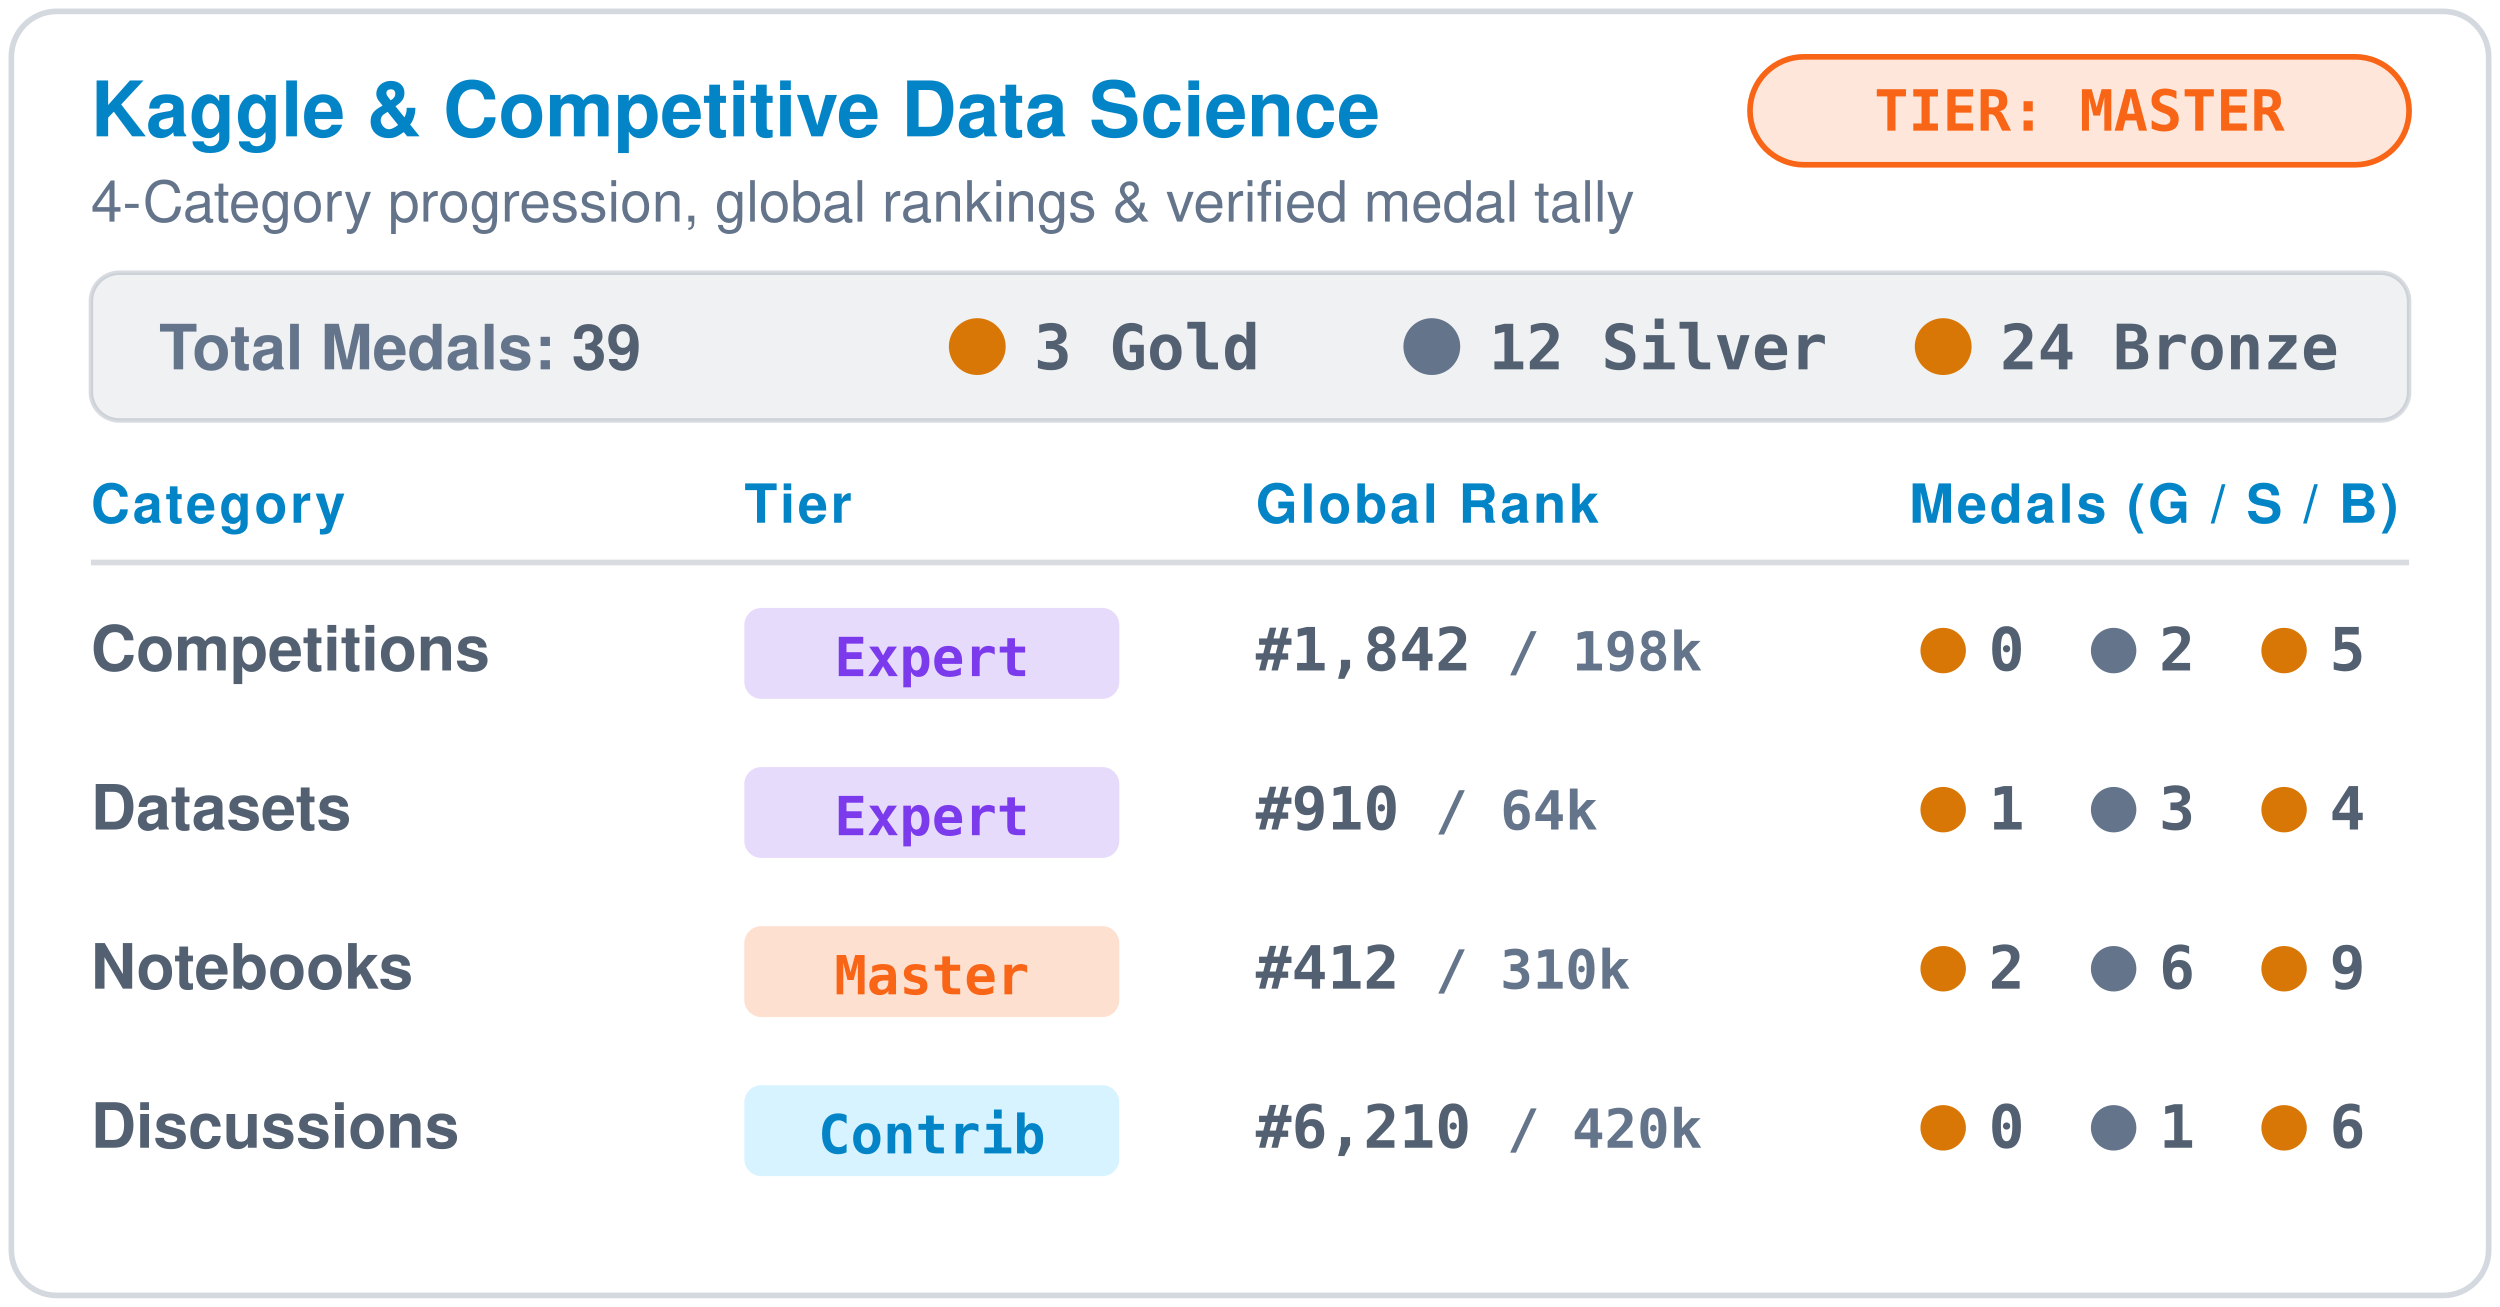
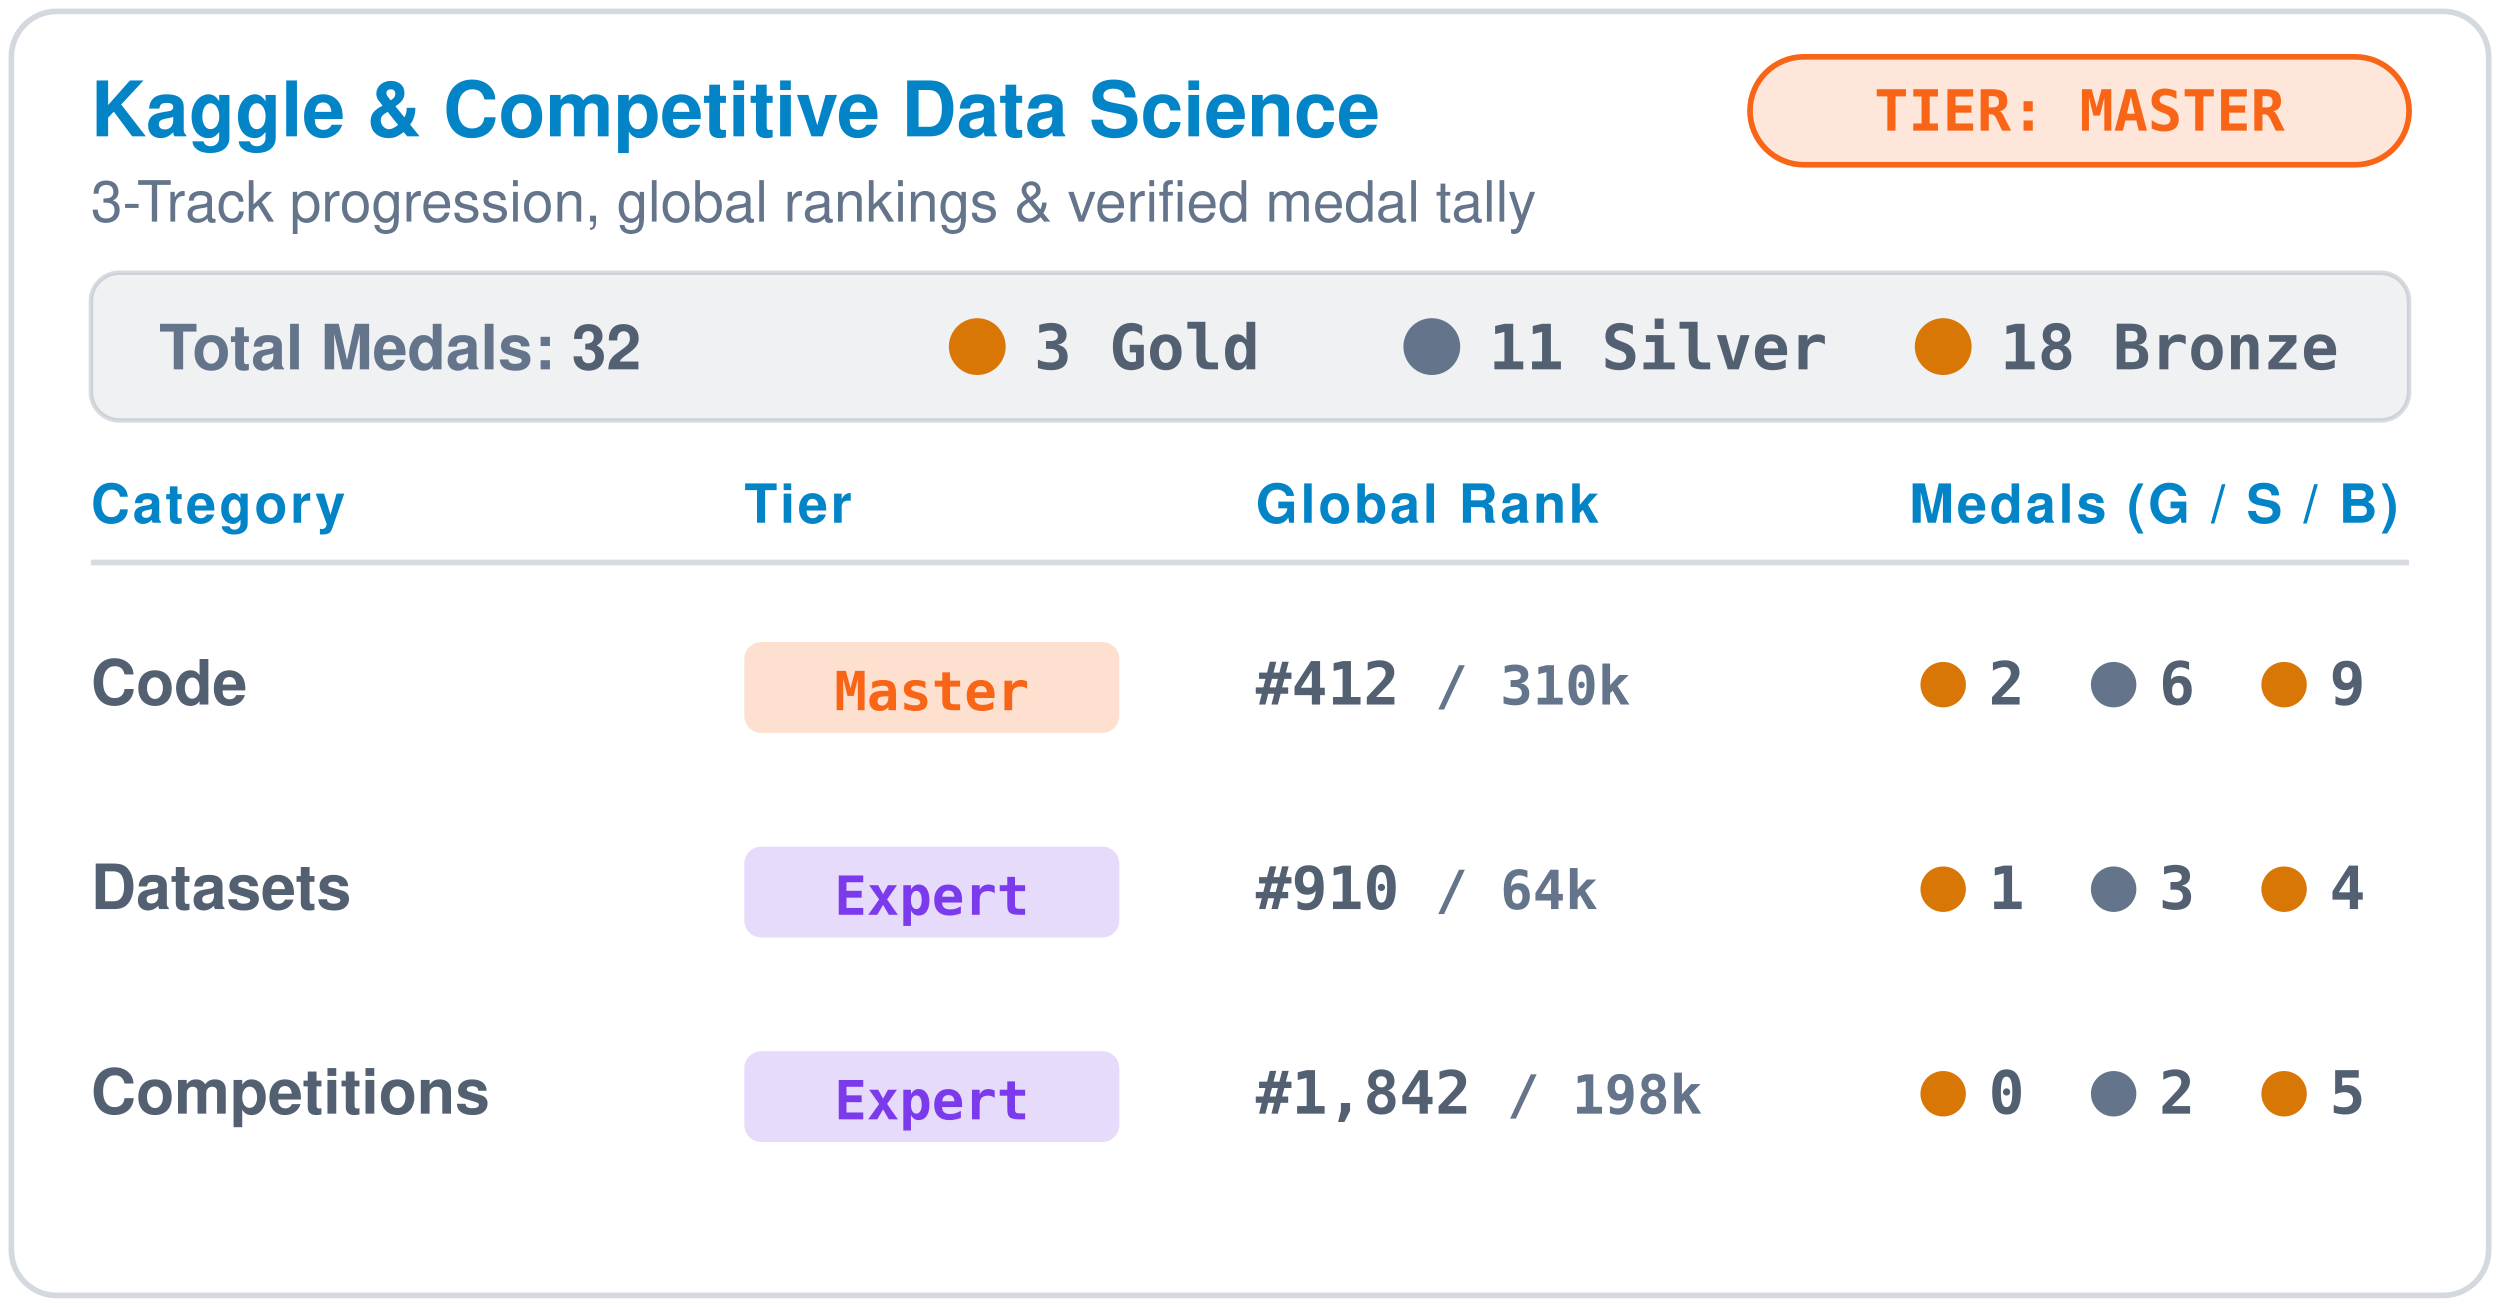
<svg xmlns="http://www.w3.org/2000/svg" viewBox="0 0 440 230" width="440" height="230">
  <style>
    .font { font-family: -apple-system, BlinkMacSystemFont, "Segoe UI", Helvetica, Arial, sans-serif; }
    .mono { font-family: ui-monospace, SFMono-Regular, "SF Mono", Menlo, Consolas, monospace; font-variant-numeric: tabular-nums; }
    .title { font-size: 13.5px; font-weight: 700; fill: #0284c7; }
    .subtitle { font-size: 10px; font-weight: 500; fill: #64748b; }
    .th { font-size: 9.5px; font-weight: 700; fill: #0284c7; text-transform: uppercase; letter-spacing: 0.5px; }
    .cat { font-size: 11px; font-weight: 600; fill: #526071; }
    .rank { font-size: 10.5px; font-weight: 600; fill: #526071; }
    .total { font-size: 9.5px; fill: #64748b; }
    .medal-num { font-size: 11px; font-weight: 700; fill: #526071; }
    
    
  </style>
  <rect x="2" y="2" width="436" height="226" rx="8" fill="none" stroke="#64748b" stroke-opacity="0.28" stroke-width="1" />
  <text x="16" y="24" class="font title">Kaggle &amp; Competitive Data Science</text>
  <rect x="308" y="10" width="116" height="19" rx="9.5" fill="#f96517" fill-opacity="0.16" stroke="#f96517" stroke-width="1" />
  <text x="366" y="23" text-anchor="middle" class="mono" font-size="10" font-weight="700" fill="#f96517">TIER: MASTER</text>
-   <text x="16" y="39" class="font subtitle">4-Category progression, global rankings &amp; verified medal tally</text>
+   <text x="16" y="39" class="font subtitle">3-Track progression, global rankings &amp; verified medal tally</text>
  <g transform="translate(16, 48)">
    <rect x="0" y="0" width="408" height="26" rx="5" fill="#64748b" fill-opacity="0.10" stroke="#64748b" stroke-opacity="0.25" stroke-width="0.8" />
-     <text x="12" y="17" class="font" font-size="11" font-weight="600" fill="#64748b">Total Medals: <tspan class="medal-num">39</tspan>
+     <text x="12" y="17" class="font" font-size="11" font-weight="600" fill="#64748b">Total Medals: <tspan class="medal-num">32</tspan>
    </text>
    <circle cx="156" cy="13" r="5" fill="#d97706" />
    <text x="166" y="17" class="mono medal-num">3 Gold</text>
    <circle cx="236" cy="13" r="5" fill="#64748b" />
-     <text x="246" y="17" class="mono medal-num">12 Silver</text>
+     <text x="246" y="17" class="mono medal-num">11 Silver</text>
    <circle cx="326" cy="13" r="5" fill="#d97706" />
-     <text x="336" y="17" class="mono medal-num">24 Bronze</text>
+     <text x="336" y="17" class="mono medal-num">18 Bronze</text>
  </g>
  <g transform="translate(16, 92)">
    <text x="0" y="0" class="font th">Category</text>
    <text x="115" y="0" class="font th">Tier</text>
    <text x="205" y="0" class="font th">Global Rank</text>
    <text x="320" y="0" class="font th">Medals (G / S / B)</text>
    <line x1="0" y1="7" x2="408" y2="7" stroke="#64748b" stroke-opacity="0.25" stroke-width="1" />
  </g>
-   <g transform="translate(16, 118)">
+   <g transform="translate(16, 124)">
+     <text x="0" y="0" class="font cat">Code</text>
+     <rect x="115" y="-11" width="66" height="16" rx="3" fill="#f96517" fill-opacity="0.20" />
+     <text x="148" y="1" text-anchor="middle" class="mono" font-size="9.5" font-weight="700" fill="#f96517">Master</text>
+     <text x="205" y="0" class="mono rank">#412 <tspan class="total">/ 310k</tspan>
+     </text>
+     <circle cx="326" cy="-3.5" r="4" fill="#d97706" />
+     <text x="334" y="0" class="mono rank">2</text>
+     <circle cx="356" cy="-3.5" r="4" fill="#64748b" />
+     <text x="364" y="0" class="mono rank">6</text>
+     <circle cx="386" cy="-3.5" r="4" fill="#d97706" />
+     <text x="394" y="0" class="mono rank">9</text>
+   </g>
+   <g transform="translate(16, 160)">
+     <text x="0" y="0" class="font cat">Datasets</text>
+     <rect x="115" y="-11" width="66" height="16" rx="3" fill="#7c3aed" fill-opacity="0.18" />
+     <text x="148" y="1" text-anchor="middle" class="mono" font-size="9.5" font-weight="700" fill="#7c3aed">Expert</text>
+     <text x="205" y="0" class="mono rank">#910 <tspan class="total">/ 64k</tspan>
+     </text>
+     <circle cx="326" cy="-3.5" r="4" fill="#d97706" />
+     <text x="334" y="0" class="mono rank">1</text>
+     <circle cx="356" cy="-3.5" r="4" fill="#64748b" />
+     <text x="364" y="0" class="mono rank">3</text>
+     <circle cx="386" cy="-3.5" r="4" fill="#d97706" />
+     <text x="394" y="0" class="mono rank">4</text>
+   </g>
+   <g transform="translate(16, 196)">
    <text x="0" y="0" class="font cat">Competitions</text>
    <rect x="115" y="-11" width="66" height="16" rx="3" fill="#7c3aed" fill-opacity="0.18" />
    <text x="148" y="1" text-anchor="middle" class="mono" font-size="9.5" font-weight="700" fill="#7c3aed">Expert</text>
    <text x="205" y="0" class="mono rank">#1,842 <tspan class="total">/ 198k</tspan>
    </text>
    <circle cx="326" cy="-3.5" r="4" fill="#d97706" />
    <text x="334" y="0" class="mono rank">0</text>
    <circle cx="356" cy="-3.5" r="4" fill="#64748b" />
    <text x="364" y="0" class="mono rank">2</text>
    <circle cx="386" cy="-3.5" r="4" fill="#d97706" />
    <text x="394" y="0" class="mono rank">5</text>
  </g>
-   <g transform="translate(16, 146)">
-     <text x="0" y="0" class="font cat">Datasets</text>
-     <rect x="115" y="-11" width="66" height="16" rx="3" fill="#7c3aed" fill-opacity="0.18" />
-     <text x="148" y="1" text-anchor="middle" class="mono" font-size="9.5" font-weight="700" fill="#7c3aed">Expert</text>
-     <text x="205" y="0" class="mono rank">#910 <tspan class="total">/ 64k</tspan>
-     </text>
-     <circle cx="326" cy="-3.5" r="4" fill="#d97706" />
-     <text x="334" y="0" class="mono rank">1</text>
-     <circle cx="356" cy="-3.5" r="4" fill="#64748b" />
-     <text x="364" y="0" class="mono rank">3</text>
-     <circle cx="386" cy="-3.5" r="4" fill="#d97706" />
-     <text x="394" y="0" class="mono rank">4</text>
-   </g>
-   <g transform="translate(16, 174)">
-     <text x="0" y="0" class="font cat">Notebooks</text>
-     <rect x="115" y="-11" width="66" height="16" rx="3" fill="#f96517" fill-opacity="0.20" />
-     <text x="148" y="1" text-anchor="middle" class="mono" font-size="9.5" font-weight="700" fill="#f96517">Master</text>
-     <text x="205" y="0" class="mono rank">#412 <tspan class="total">/ 310k</tspan>
-     </text>
-     <circle cx="326" cy="-3.5" r="4" fill="#d97706" />
-     <text x="334" y="0" class="mono rank">2</text>
-     <circle cx="356" cy="-3.5" r="4" fill="#64748b" />
-     <text x="364" y="0" class="mono rank">6</text>
-     <circle cx="386" cy="-3.5" r="4" fill="#d97706" />
-     <text x="394" y="0" class="mono rank">9</text>
-   </g>
-   <g transform="translate(16, 202)">
-     <text x="0" y="0" class="font cat">Discussions</text>
-     <rect x="115" y="-11" width="66" height="16" rx="3" fill="#20beff" fill-opacity="0.18" />
-     <text x="148" y="1" text-anchor="middle" class="mono" font-size="9.5" font-weight="700" fill="#0284c7">Contrib</text>
-     <text x="205" y="0" class="mono rank">#6,210 <tspan class="total">/ 420k</tspan>
-     </text>
-     <circle cx="326" cy="-3.5" r="4" fill="#d97706" />
-     <text x="334" y="0" class="mono rank">0</text>
-     <circle cx="356" cy="-3.5" r="4" fill="#64748b" />
-     <text x="364" y="0" class="mono rank">1</text>
-     <circle cx="386" cy="-3.5" r="4" fill="#d97706" />
-     <text x="394" y="0" class="mono rank">6</text>
-   </g>
</svg>
